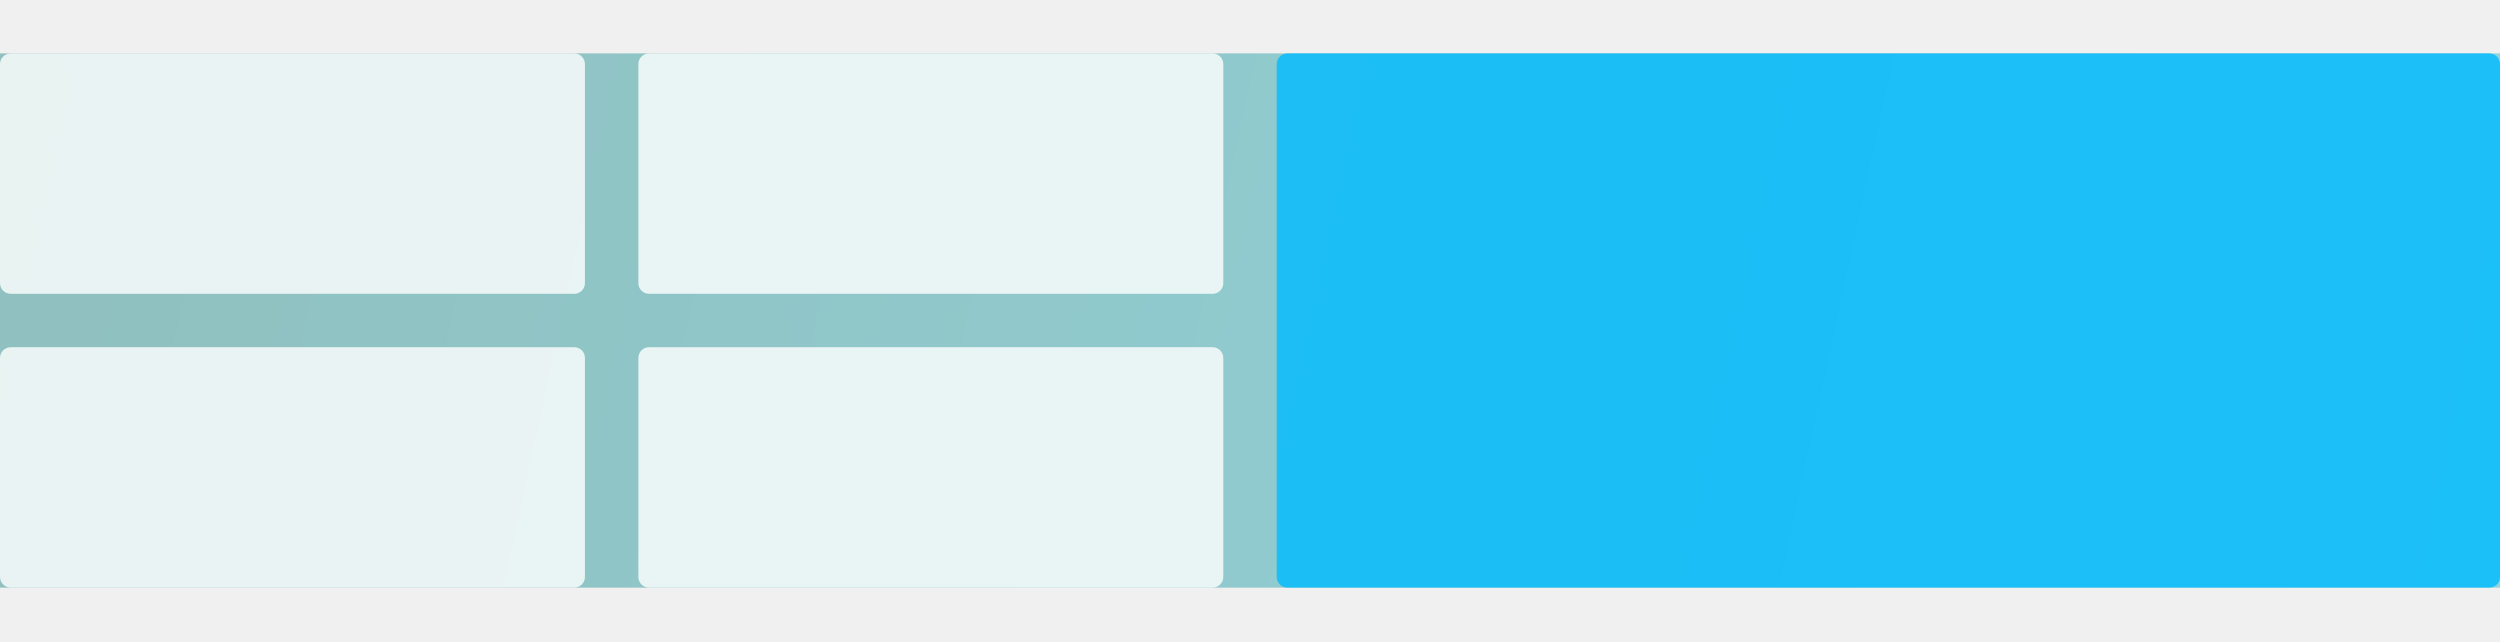
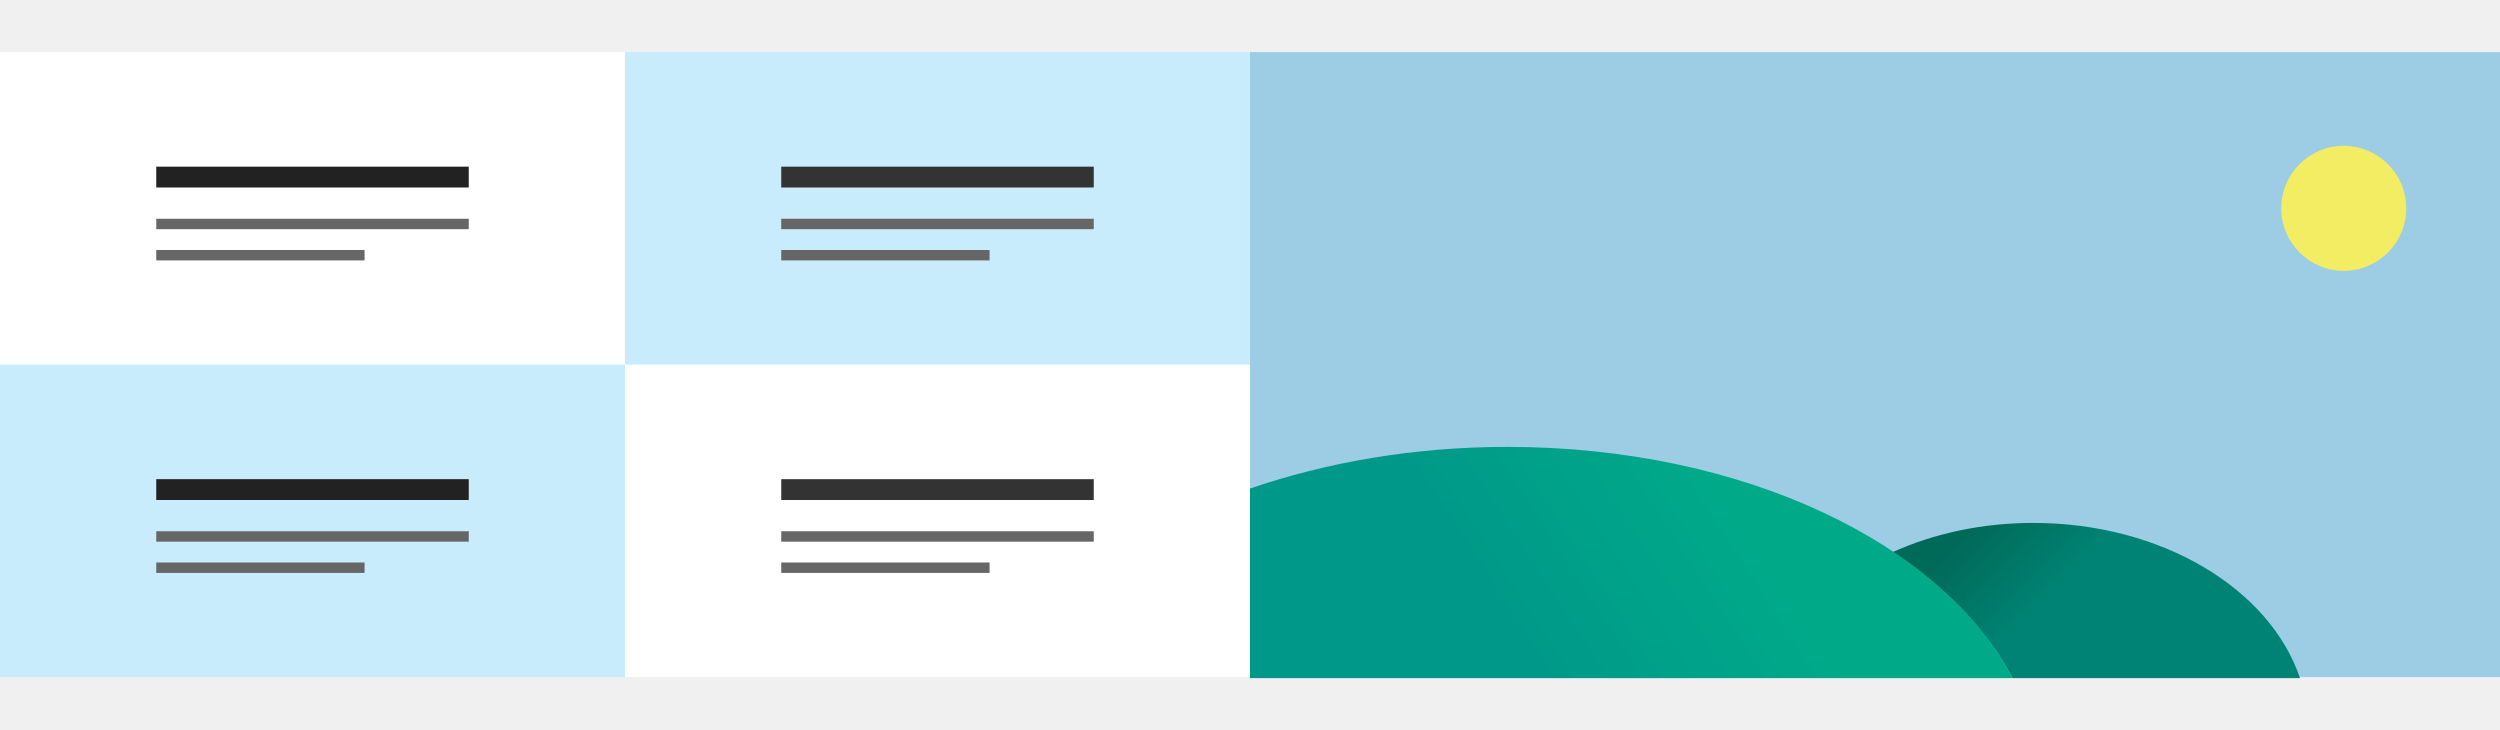
- <svg xmlns="http://www.w3.org/2000/svg" xmlns:xlink="http://www.w3.org/1999/xlink" width="234" height="60" viewBox="0 0 234 60">
+ <svg xmlns="http://www.w3.org/2000/svg" width="240" height="70" viewBox="0 0 240 70">
  <defs>
-     <linearGradient id="linearGradient-1" x1="0%" x2="100%" y1="47.717%" y2="52.283%">
-       <stop offset="0%" stop-color="#00A09D" />
-       <stop offset="100%" stop-color="#00E2FF" />
+     <linearGradient id="s_masonry_gradient_1" gradientUnits="userSpaceOnUse" x1="82" y1="52" x2="75" y2="45">
+       <stop offset="0%" stop-color="#008374" />
+       <stop offset="100%" stop-color="#006a59" />
    </linearGradient>
-     <rect id="path-2" width="234" height="50" x="0" y="5" />
+     <linearGradient id="s_masonry_gradient_2" gradientUnits="userSpaceOnUse" x1="42" y1="42" x2="22" y2="55">
+       <stop offset="0%" stop-color="#00aa89" />
+       <stop offset="100%" stop-color="#009989" />
+     </linearGradient>
  </defs>
-   <g fill="none" fill-rule="evenodd" class="masonry_template_default">
-     <g class="rectangle">
-       <use fill="#000" fill-opacity=".14" xlink:href="#path-2" />
-       <use fill="url(#linearGradient-1)" fill-opacity=".3" xlink:href="#path-2" />
-     </g>
-     <g fill="#FFF" class="group" opacity=".804" transform="translate(0 5)">
-       <rect width="54.75" height="22.5" class="rectangle" rx="1" />
-     </g>
-     <g fill="#FFF" class="group" opacity=".804" transform="translate(59.75 5)">
-       <rect width="54.75" height="22.5" class="rectangle" rx="1" />
-     </g>
-     <g fill="#FFF" class="group" opacity=".804" transform="translate(0 32.5)">
-       <rect width="54.75" height="22.5" class="rectangle" rx="1" />
-     </g>
-     <g fill="#FFF" class="group" opacity=".804" transform="translate(59.75 32.5)">
-       <rect width="54.75" height="22.5" class="rectangle" rx="1" />
-     </g>
-     <g fill="#0BF" class="group" opacity=".804" transform="translate(119.5 5)">
-       <rect width="114.5" height="50" class="rectangle" rx="1" />
-     </g>
-   </g>
+   <rect x="0" y="5" width="120" height="60" fill="#c9ecfc" />
+   <rect x="0" y="5" width="60" height="30" fill="#ffffff" />
+   <rect x="15" y="16" width="30" height="2" fill="#222222" />
+   <rect x="15" y="21" width="30" height="1" fill="#666666" />
+   <rect x="15" y="24" width="20" height="1" fill="#666666" />
+   <rect x="15" y="46" width="30" height="2" fill="#222222" />
+   <rect x="15" y="51" width="30" height="1" fill="#666666" />
+   <rect x="15" y="54" width="20" height="1" fill="#666666" />
+   <rect x="75" y="16" width="30" height="2" fill="#333333" />
+   <rect x="75" y="21" width="30" height="1" fill="#666666" />
+   <rect x="75" y="24" width="20" height="1" fill="#666666" />
+   <rect x="60" y="35" width="60" height="30" fill="#ffffff" />
+   <rect x="75" y="46" width="30" height="2" fill="#333333" />
+   <rect x="75" y="51" width="30" height="1" fill="#666666" />
+   <rect x="75" y="54" width="20" height="1" fill="#666666" />
+   <rect x="120" y="5" width="120" height="60" fill="#9ccde4" />
+   <circle cx="225" cy="20" r="6" fill="#f3ed63" />
+   <path style="s_masonry_gradient_1" fill="url(#s_masonry_gradient_1)" d="M75.2,50.2c-4.9,0-9.5,1-13.5,2.8c5.1,3.4,9.1,7.5,11.5,12.1h27.6C97.9,56.5,87.5,50.2,75.2,50.2z" transform="translate(120, 0)" />
+   <path style="s_masonry_gradient_2" fill="url(#s_masonry_gradient_2)" d="M0,65.1h73.2c-6.7-12.9-25.8-22.2-48.5-22.2c-9,0-17.4,1.5-24.7,4C0,46.9,0,65.1,0,65.1z" transform="translate(120, 0)" />
</svg>
